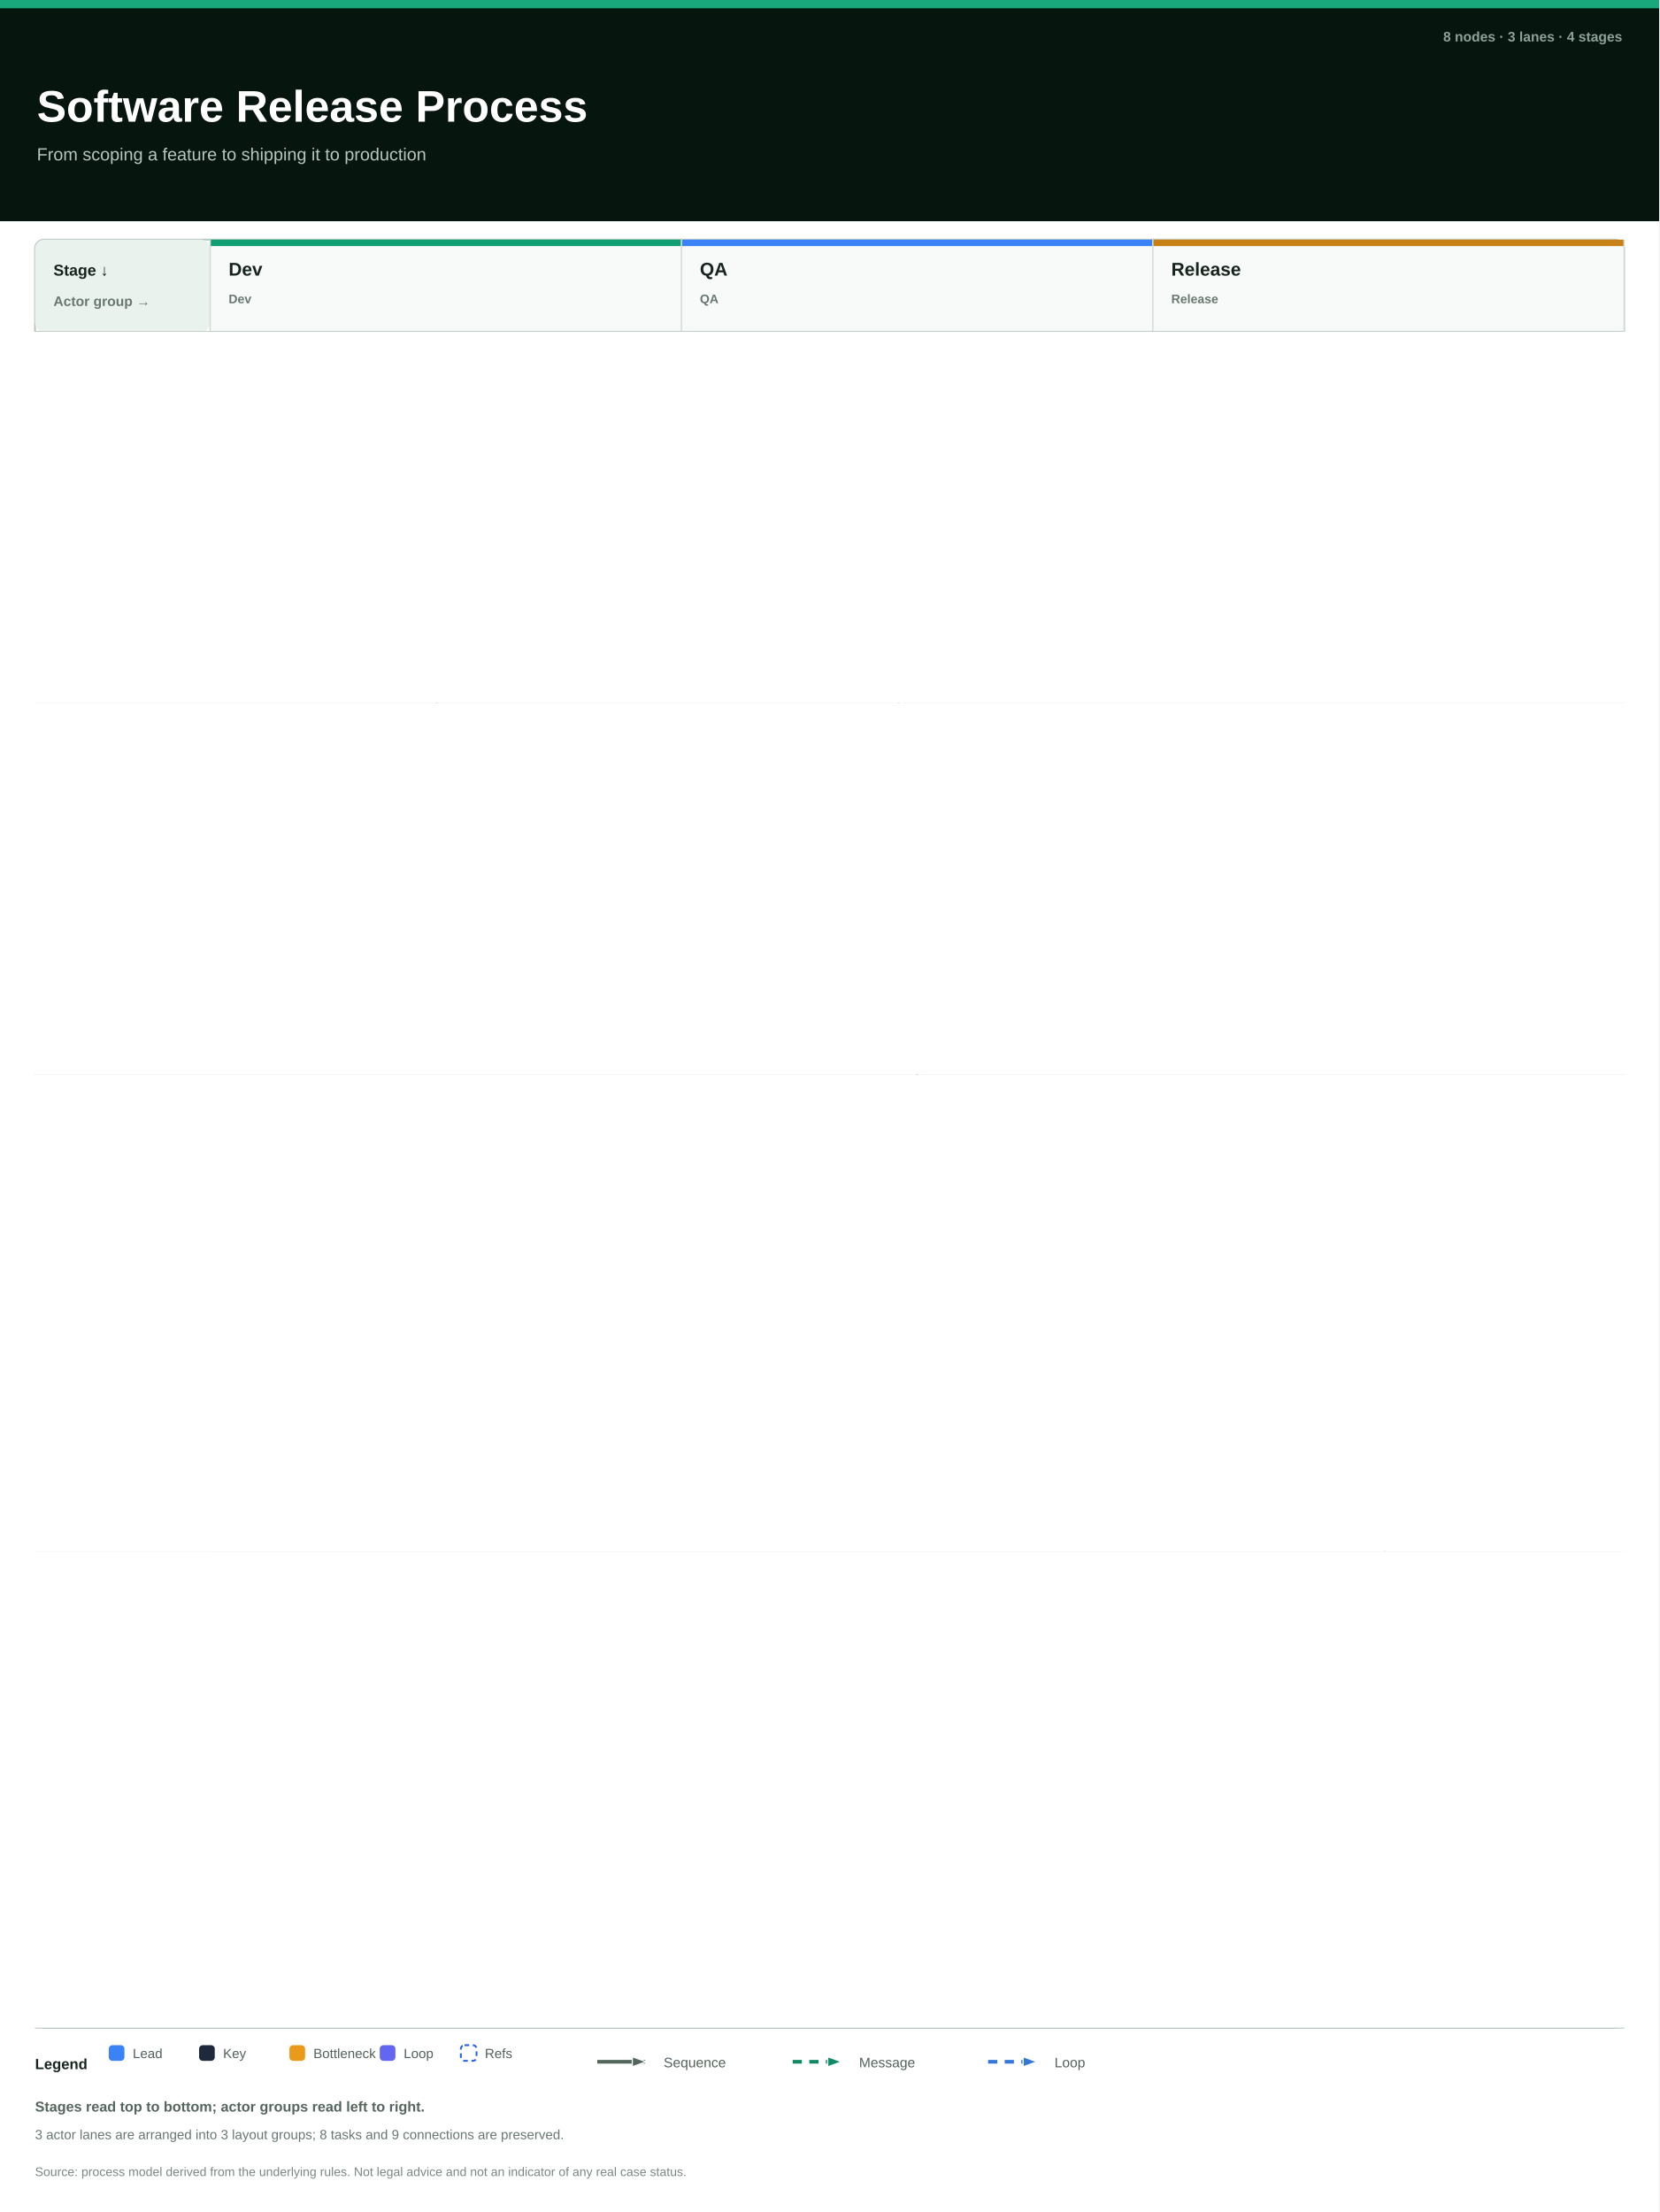
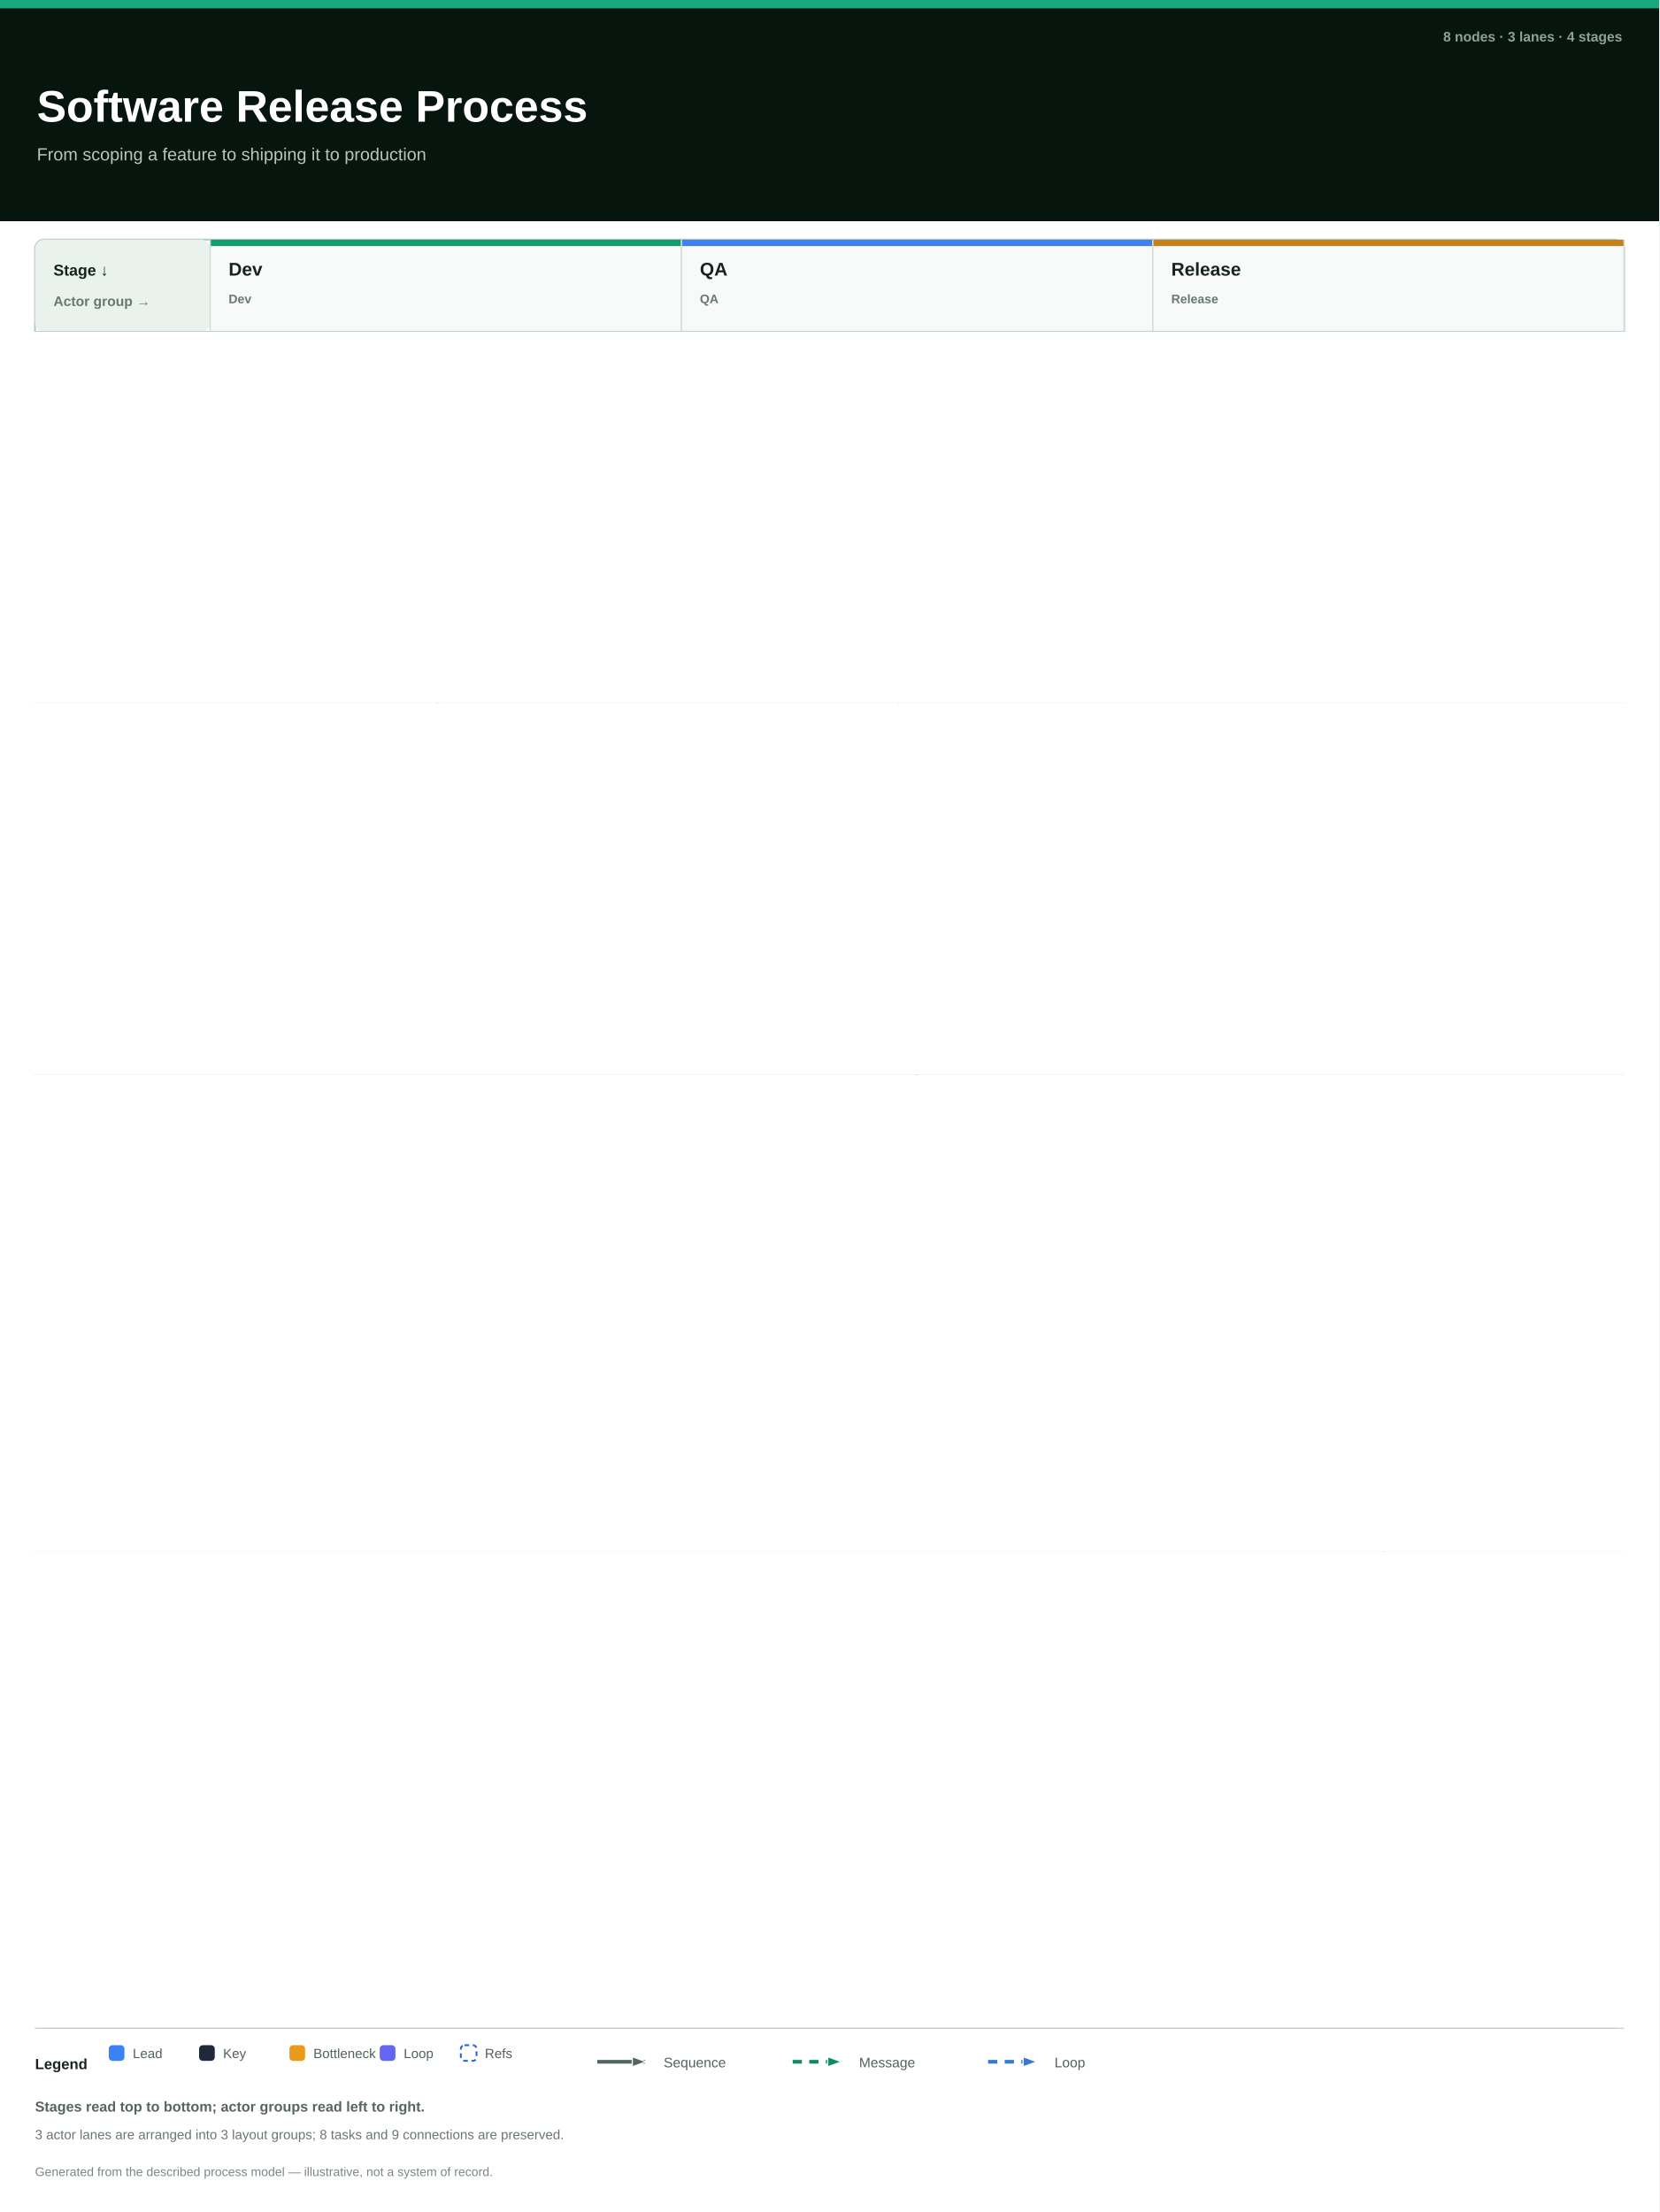
<svg xmlns="http://www.w3.org/2000/svg" width="1800" height="2400" viewBox="0 0 1800 2400">
  <g>
    <defs>
      <filter id="card-shadow" x="-20%" y="-25%" width="140%" height="160%">
        <feDropShadow dx="0" dy="3" stdDeviation="4" flood-color="#12271e" flood-opacity="0.10" />
      </filter>
      <marker id="arrow-sequence" markerWidth="17" markerHeight="13" refX="15" refY="6.5" orient="auto" markerUnits="userSpaceOnUse">
        <path d="M1,1 L16,6.5 L1,12 Z" fill="#53675d" stroke="#ffffff" stroke-width="1.3" stroke-linejoin="round" />
      </marker>
      <marker id="arrow-message" markerWidth="17" markerHeight="13" refX="15" refY="6.5" orient="auto" markerUnits="userSpaceOnUse">
        <path d="M1,1 L16,6.5 L1,12 Z" fill="#0f8a65" stroke="#ffffff" stroke-width="1.3" stroke-linejoin="round" />
      </marker>
      <marker id="arrow-loop" markerWidth="17" markerHeight="13" refX="15" refY="6.5" orient="auto" markerUnits="userSpaceOnUse">
        <path d="M1,1 L16,6.5 L1,12 Z" fill="#3478db" stroke="#ffffff" stroke-width="1.3" stroke-linejoin="round" />
      </marker>
      <style>
        text { font-family: -apple-system, "Segoe UI", "Helvetica Neue", Arial, "Apple SD Gothic Neo", "Noto Sans CJK KR", "Noto Sans KR", sans-serif; }
        .mono { font-family: "SFMono-Regular", "Menlo", monospace; }
      </style>
    </defs>
    <rect width="1800" height="2400" fill="#ffffff" />
    <rect x="0" y="0" width="1800" height="240" fill="#07150f" />
    <rect x="0" y="0" width="1800" height="9" fill="#18a87b" />
    <text x="1760" y="45" text-anchor="end" font-size="15" font-weight="700" fill="#8fa299">8 nodes · 3 lanes · 4 stages</text>
    <text x="40" y="132" font-size="48" font-weight="850" fill="#ffffff">Software Release Process</text>
    <text x="40" y="174" font-size="19" font-weight="520" fill="#b7c7bf">From scoping a feature to shipping it to production</text>
    <rect x="38" y="260" width="1724" height="1940" rx="10" fill="#ffffff" stroke="#b8c7bf" stroke-width="2" />
    <rect x="38" y="260" width="190" height="100" rx="10" fill="#eaf2ee" />
    <text x="58" y="299" font-size="17" font-weight="800" fill="#17231d">Stage ↓</text>
    <text x="58" y="332" font-size="15" font-weight="650" fill="#68776f">Actor group →</text>
    <rect x="38" y="360" width="1724" height="403" fill="#fbfcfb" />
    <rect x="38" y="360" width="190" height="403" fill="#e4f5ed" />
    <text x="58" y="392" class="mono" font-size="16" font-weight="800" fill="#1e293b" />
    <text x="58" y="425" font-size="19" font-weight="800" fill="#1e293b">
      <tspan x="58" dy="0">Plan</tspan>
    </text>
    <rect x="38" y="763" width="1724" height="403" fill="#8f949d" />
    <rect x="38" y="763" width="190" height="403" fill="#1e293b" />
    <text x="58" y="795" class="mono" font-size="16" font-weight="800" fill="#ffffff" />
    <text x="58" y="828" font-size="19" font-weight="800" fill="#ffffff">
      <tspan x="58" dy="0">Build</tspan>
    </text>
    <rect x="38" y="1166" width="1724" height="517" fill="#fbfcfb" />
    <rect x="38" y="1166" width="190" height="517" fill="#eef3f0" />
    <text x="58" y="1198" class="mono" font-size="16" font-weight="800" fill="#53645b" />
    <text x="58" y="1231" font-size="19" font-weight="800" fill="#53645b">
      <tspan x="58" dy="0">Test</tspan>
    </text>
    <rect x="38" y="1683" width="1724" height="517" fill="#8f949d" />
    <rect x="38" y="1683" width="190" height="517" fill="#1e293b" />
    <text x="58" y="1715" class="mono" font-size="16" font-weight="800" fill="#ffffff" />
    <text x="58" y="1748" font-size="19" font-weight="800" fill="#ffffff">
      <tspan x="58" dy="0">Ship</tspan>
    </text>
    <rect x="228" y="260" width="511.3" height="100" fill="#f7faf8" />
    <rect x="228" y="260" width="511.3" height="7" fill="#0f9f72" />
    <text x="248" y="299" font-size="20" font-weight="800" fill="#17231d">Dev</text>
    <text x="248" y="329" font-size="13.5" font-weight="600" fill="#68776f">
      <tspan x="248" dy="0">Dev</tspan>
    </text>
    <rect x="739.3" y="260" width="511.3" height="100" fill="#f7faf8" />
    <rect x="739.3" y="260" width="511.3" height="7" fill="#3b82f6" />
    <text x="759.3" y="299" font-size="20" font-weight="800" fill="#17231d">QA</text>
    <text x="759.3" y="329" font-size="13.5" font-weight="600" fill="#68776f">
      <tspan x="759.3" dy="0">QA</tspan>
    </text>
    <rect x="1250.7" y="260" width="511.3" height="100" fill="#f7faf8" />
    <rect x="1250.7" y="260" width="511.3" height="7" fill="#c78116" />
    <text x="1270.7" y="299" font-size="20" font-weight="800" fill="#17231d">Release</text>
    <text x="1270.7" y="329" font-size="13.5" font-weight="600" fill="#68776f">
      <tspan x="1270.7" dy="0">Release</tspan>
    </text>
    <line x1="228" y1="260" x2="228" y2="2200" stroke="#d3dcd7" stroke-width="1.5" />
    <line x1="739.3" y1="260" x2="739.3" y2="2200" stroke="#d3dcd7" stroke-width="1.5" />
    <line x1="1250.7" y1="260" x2="1250.7" y2="2200" stroke="#d3dcd7" stroke-width="1.5" />
    <line x1="1762" y1="260" x2="1762" y2="2200" stroke="#d3dcd7" stroke-width="1.5" />
    <line x1="38" y1="360" x2="1762" y2="360" stroke="#b8c7bf" stroke-width="2" />
    <line x1="38" y1="360" x2="1762" y2="360" stroke="#c8d3cd" stroke-width="1.5" />
    <line x1="38" y1="763" x2="1762" y2="763" stroke="#c8d3cd" stroke-width="1.5" />
    <line x1="38" y1="1166" x2="1762" y2="1166" stroke="#c8d3cd" stroke-width="1.5" />
    <line x1="38" y1="1683" x2="1762" y2="1683" stroke="#c8d3cd" stroke-width="1.5" />
    <line x1="38" y1="2200" x2="1762" y2="2200" stroke="#b8c7bf" stroke-width="2" />
    <path d="M 473.7 606.5 V 751 H 473.7 V 911.5" fill="none" stroke="#ffffff" stroke-width="7.4" stroke-linecap="round" stroke-linejoin="round" opacity="0.94" />
    <path d="M 473.7 606.5 V 751 H 473.7 V 911.5" fill="none" stroke="#53675d" stroke-width="3.4" marker-end="url(#arrow-sequence)" stroke-linecap="round" stroke-linejoin="round" opacity="0.96" />
    <path d="M 618.7 971 H 832 V 967 H 852" fill="none" stroke="#ffffff" stroke-width="7.4" stroke-linecap="round" stroke-linejoin="round" opacity="0.94" />
    <path d="M 618.7 971 H 832 V 967 H 852" fill="none" stroke="#53675d" stroke-width="3.4" marker-end="url(#arrow-sequence)" stroke-linecap="round" stroke-linejoin="round" opacity="0.96" />
    <path d="M 481.7 606.5 V 735 H 975 V 911.5" fill="none" stroke="#ffffff" stroke-width="7.4" stroke-dasharray="11 8" stroke-linecap="round" stroke-linejoin="round" opacity="0.94" />
    <path d="M 481.7 606.5 V 735 H 975 V 911.5" fill="none" stroke="#0f8a65" stroke-width="3.4" stroke-dasharray="11 8" marker-end="url(#arrow-message)" stroke-linecap="round" stroke-linejoin="round" opacity="0.96" />
    <path d="M 1003 1009.5 V 1138 H 995 V 1314.5" fill="none" stroke="#ffffff" stroke-width="7.4" stroke-linecap="round" stroke-linejoin="round" opacity="0.94" />
    <path d="M 1003 1009.5 V 1138 H 995 V 1314.5" fill="none" stroke="#53675d" stroke-width="3.4" marker-end="url(#arrow-sequence)" stroke-linecap="round" stroke-linejoin="round" opacity="0.96" />
    <path d="M 1021 1412.5 V 1428.5 H 983 V 1428.5" fill="none" stroke="#ffffff" stroke-width="7.4" stroke-linecap="round" stroke-linejoin="round" opacity="0.94" />
    <path d="M 1021 1412.5 V 1428.5 H 983 V 1428.5" fill="none" stroke="#53675d" stroke-width="3.4" marker-end="url(#arrow-sequence)" stroke-linecap="round" stroke-linejoin="round" opacity="0.96" />
    <path d="M 860 1468.5 H 646.7 V 1431 H 626.7" fill="none" stroke="#ffffff" stroke-width="8" stroke-dasharray="10 8" stroke-linecap="round" stroke-linejoin="round" opacity="0.94" />
    <path d="M 860 1468.5 H 646.7 V 1431 H 626.7" fill="none" stroke="#3478db" stroke-width="4" stroke-dasharray="10 8" marker-end="url(#arrow-loop)" stroke-linecap="round" stroke-linejoin="round" opacity="0.96" />
    <path d="M 618.7 1420.5 H 819 V 1357 H 852" fill="none" stroke="#ffffff" stroke-width="7.4" stroke-linecap="round" stroke-linejoin="round" opacity="0.94" />
    <path d="M 618.7 1420.5 H 819 V 1357 H 852" fill="none" stroke="#53675d" stroke-width="3.4" marker-end="url(#arrow-sequence)" stroke-linecap="round" stroke-linejoin="round" opacity="0.96" />
    <path d="M 1009 1526.5 V 1639 H 1502.3 V 1831.5" fill="none" stroke="#ffffff" stroke-width="7.4" stroke-linecap="round" stroke-linejoin="round" opacity="0.94" />
    <path d="M 1009 1526.5 V 1639 H 1502.3 V 1831.5" fill="none" stroke="#53675d" stroke-width="3.4" marker-end="url(#arrow-sequence)" stroke-linecap="round" stroke-linejoin="round" opacity="0.96" />
    <path d="M 1516.3 1929.5 V 1945.5 H 1500.3 V 1945.5" fill="none" stroke="#ffffff" stroke-width="7.4" stroke-linecap="round" stroke-linejoin="round" opacity="0.94" />
    <path d="M 1516.3 1929.5 V 1945.5 H 1500.3 V 1945.5" fill="none" stroke="#53675d" stroke-width="3.4" marker-end="url(#arrow-sequence)" stroke-linecap="round" stroke-linejoin="round" opacity="0.96" />
    <rect x="672.3" y="703" width="112.1" height="30" rx="6" fill="#ffffff" stroke="#0f8a65" stroke-width="1.4" />
    <text x="728.3" y="723" text-anchor="middle" font-size="14" font-weight="750" fill="#0f8a65">scope brief</text>
    <rect x="679.2" y="1417.8" width="120.2" height="30" rx="6" fill="#ffffff" stroke="#3478db" stroke-width="1.4" />
    <text x="739.3" y="1437.8" text-anchor="middle" font-size="14" font-weight="750" fill="#3478db">needs rework</text>
    <rect x="691.3" y="1356.8" width="96" height="30" rx="6" fill="#ffffff" stroke="#53675d" stroke-width="1.4" />
    <text x="739.3" y="1376.8" text-anchor="middle" font-size="14" font-weight="750" fill="#53675d">retest</text>
    <rect x="1207.7" y="1607" width="96" height="30" rx="6" fill="#ffffff" stroke="#53675d" stroke-width="1.4" />
    <text x="1255.7" y="1627" text-anchor="middle" font-size="14" font-weight="750" fill="#53675d">passes</text>
    <g filter="url(#card-shadow)">
      <rect x="348.7" y="516.5" width="270" height="90" rx="8" fill="#eef6ff" stroke="#3b82f6" stroke-width="2.3" />
      <rect x="348.7" y="516.5" width="6" height="90" rx="3" fill="#3b82f6" />
      <text x="363.7" y="536.5" class="mono" font-size="12.5" font-weight="750" fill="#3563a8">n1</text>
      <rect x="558.7" y="523.5" width="50" height="24" rx="5" fill="#3b82f6" opacity="0.14" />
      <text x="583.7" y="540.5" text-anchor="middle" font-size="12" font-weight="800" fill="#1e3a5f">Lead</text>
      <text x="363.7" y="573.5" font-size="15.5" font-weight="800" fill="#1e3a5f">
        <tspan x="363.7" dy="0">Define scope</tspan>
      </text>
      <text x="363.7" y="598.5" font-size="11" font-weight="650" fill="#3563a8">Scope the feature and write the design…</text>
    </g>
    <g filter="url(#card-shadow)">
      <rect x="348.7" y="919.5" width="270" height="90" rx="8" fill="#1e293b" stroke="#1e293b" stroke-width="2.3" />
      <rect x="348.7" y="919.5" width="6" height="90" rx="3" fill="#1e293b" />
      <text x="363.7" y="939.5" class="mono" font-size="12.5" font-weight="750" fill="#cbd5e1">n2</text>
      <rect x="558.7" y="926.5" width="50" height="24" rx="5" fill="#ffffff" opacity="0.18" />
      <text x="583.7" y="943.5" text-anchor="middle" font-size="12" font-weight="800" fill="#ffffff">Key</text>
      <text x="363.7" y="976.5" font-size="15.5" font-weight="800" fill="#ffffff">
        <tspan x="363.7" dy="0">Implement feature</tspan>
      </text>
      <text x="363.7" y="1001.5" font-size="11" font-weight="650" fill="#cbd5e1">Dev</text>
    </g>
    <g filter="url(#card-shadow)">
      <rect x="860" y="919.5" width="270" height="90" rx="8" fill="#ffffff" stroke="#cbd5e1" stroke-width="2.3" />
      <rect x="860" y="919.5" width="6" height="90" rx="3" fill="#cbd5e1" />
      <text x="875" y="939.5" class="mono" font-size="12.5" font-weight="750" fill="#64748b">n3</text>
      <rect x="1070" y="926.5" width="50" height="24" rx="5" fill="#cbd5e1" opacity="0.14" />
      <text x="1095" y="943.5" text-anchor="middle" font-size="12" font-weight="800" fill="#1f2937">Step</text>
      <text x="875" y="976.5" font-size="15.5" font-weight="800" fill="#1f2937">
        <tspan x="875" dy="0">Write test plan</tspan>
      </text>
      <text x="875" y="1001.5" font-size="11" font-weight="650" fill="#64748b">QA</text>
    </g>
    <g filter="url(#card-shadow)">
      <rect x="860" y="1322.5" width="270" height="90" rx="8" fill="#ffffff" stroke="#cbd5e1" stroke-width="2.3" />
      <rect x="860" y="1322.5" width="6" height="90" rx="3" fill="#cbd5e1" />
      <text x="875" y="1342.5" class="mono" font-size="12.5" font-weight="750" fill="#64748b">n4</text>
      <rect x="1070" y="1329.5" width="50" height="24" rx="5" fill="#cbd5e1" opacity="0.14" />
      <text x="1095" y="1346.5" text-anchor="middle" font-size="12" font-weight="800" fill="#1f2937">Step</text>
      <text x="875" y="1379.5" font-size="15.5" font-weight="800" fill="#1f2937">
        <tspan x="875" dy="0">Run test suite</tspan>
      </text>
      <text x="875" y="1404.5" font-size="11" font-weight="650" fill="#64748b">QA</text>
    </g>
    <g filter="url(#card-shadow)">
      <rect x="860" y="1436.5" width="270" height="90" rx="8" fill="#fff7ed" stroke="#ea9a1a" stroke-width="2.3" />
      <rect x="860" y="1436.5" width="6" height="90" rx="3" fill="#ea9a1a" />
      <text x="875" y="1456.5" class="mono" font-size="12.5" font-weight="750" fill="#a8620a">n5</text>
      <rect x="1070" y="1443.5" width="50" height="24" rx="5" fill="#ea9a1a" opacity="0.14" />
      <text x="1095" y="1460.5" text-anchor="middle" font-size="12" font-weight="800" fill="#7c4a03">Bottleneck</text>
      <text x="875" y="1493.5" font-size="15.5" font-weight="800" fill="#7c4a03">
        <tspan x="875" dy="0">Triage failures</tspan>
      </text>
      <text x="875" y="1518.5" font-size="11" font-weight="650" fill="#a8620a">Frequent stalls waiting on flaky-test…</text>
    </g>
    <g filter="url(#card-shadow)">
      <rect x="348.7" y="1379.5" width="270" height="90" rx="8" fill="#eef2ff" stroke="#6366f1" stroke-width="2.3" />
      <rect x="348.7" y="1379.5" width="6" height="90" rx="3" fill="#6366f1" />
      <text x="363.7" y="1399.5" class="mono" font-size="12.5" font-weight="750" fill="#4f46e5">n6</text>
      <rect x="558.7" y="1386.5" width="50" height="24" rx="5" fill="#6366f1" opacity="0.14" />
      <text x="583.7" y="1403.5" text-anchor="middle" font-size="12" font-weight="800" fill="#312e81">Loop</text>
      <text x="363.7" y="1436.5" font-size="15.5" font-weight="800" fill="#312e81">
        <tspan x="363.7" dy="0">Rework implementation</tspan>
      </text>
      <text x="363.7" y="1461.5" font-size="11" font-weight="650" fill="#4f46e5">Re-entered from QA triage when a fail…</text>
    </g>
    <g filter="url(#card-shadow)">
      <rect x="1371.3" y="1839.5" width="270" height="90" rx="8" fill="#1e293b" stroke="#1e293b" stroke-width="2.3" />
      <rect x="1371.3" y="1839.5" width="6" height="90" rx="3" fill="#1e293b" />
      <text x="1386.3" y="1859.5" class="mono" font-size="12.5" font-weight="750" fill="#cbd5e1">n7</text>
      <rect x="1581.3" y="1846.5" width="50" height="24" rx="5" fill="#ffffff" opacity="0.18" />
      <text x="1606.3" y="1863.5" text-anchor="middle" font-size="12" font-weight="800" fill="#ffffff">Key</text>
      <text x="1386.3" y="1896.5" font-size="15.5" font-weight="800" fill="#ffffff">
        <tspan x="1386.3" dy="0">Package build</tspan>
      </text>
      <text x="1386.3" y="1921.5" font-size="11" font-weight="650" fill="#cbd5e1">Release</text>
    </g>
    <g filter="url(#card-shadow)">
      <rect x="1371.3" y="1953.5" width="270" height="90" rx="8" fill="#eef6ff" stroke="#3b82f6" stroke-width="2.3" />
      <rect x="1371.3" y="1953.5" width="6" height="90" rx="3" fill="#3b82f6" />
      <text x="1386.3" y="1973.5" class="mono" font-size="12.5" font-weight="750" fill="#3563a8">n8</text>
      <rect x="1581.3" y="1960.5" width="50" height="24" rx="5" fill="#3b82f6" opacity="0.14" />
      <text x="1606.3" y="1977.5" text-anchor="middle" font-size="12" font-weight="800" fill="#1e3a5f">Lead</text>
      <text x="1386.3" y="2010.5" font-size="15.5" font-weight="800" fill="#1e3a5f">
        <tspan x="1386.3" dy="0">Deploy to production</tspan>
      </text>
      <text x="1386.3" y="2035.5" font-size="11" font-weight="650" fill="#3563a8">Release</text>
    </g>
    <text x="38" y="2245" font-size="16" font-weight="800" fill="#18251e">Legend</text>
    <rect x="118" y="2219" width="17" height="17" rx="4" fill="#3b82f6" />
    <text x="144" y="2233" font-size="14.5" fill="#526159">Lead</text>
    <rect x="216" y="2219" width="17" height="17" rx="4" fill="#1e293b" />
    <text x="242" y="2233" font-size="14.5" fill="#526159">Key</text>
    <rect x="314" y="2219" width="17" height="17" rx="4" fill="#ea9a1a" />
    <text x="340" y="2233" font-size="14.5" fill="#526159">Bottleneck</text>
    <rect x="412" y="2219" width="17" height="17" rx="4" fill="#6366f1" />
    <text x="438" y="2233" font-size="14.5" fill="#526159">Loop</text>
    <rect x="500" y="2219" width="17" height="17" rx="4" fill="none" stroke="#2563eb" stroke-width="2" stroke-dasharray="5 4" />
    <text x="526" y="2233" font-size="14.5" fill="#526159">Refs</text>
    <line x1="648" y1="2237" x2="700" y2="2237" stroke="#53675d" stroke-width="4" marker-end="url(#arrow-sequence)" />
    <text x="720" y="2243" font-size="15" fill="#526159">Sequence</text>
    <line x1="860" y1="2237" x2="912" y2="2237" stroke="#0f8a65" stroke-width="4" stroke-dasharray="10 8" marker-end="url(#arrow-message)" />
    <text x="932" y="2243" font-size="15" fill="#526159">Message</text>
    <line x1="1072" y1="2237" x2="1124" y2="2237" stroke="#3478db" stroke-width="4" stroke-dasharray="10 8" marker-end="url(#arrow-loop)" />
    <text x="1144" y="2243" font-size="15" fill="#526159">Loop</text>
    <text x="38" y="2291" font-size="15.5" font-weight="650" fill="#56655d">Stages read top to bottom; actor groups read left to right.</text>
    <text x="38" y="2321" font-size="14.5" fill="#68776f">3 actor lanes are arranged into 3 layout groups; 8 tasks and 9 connections are preserved.</text>
-     <text x="38" y="2361" font-size="13.5" fill="#7b8881">Source: process model derived from the underlying rules. Not legal advice and not an indicator of any real case status.</text>
+     <text x="38" y="2361" font-size="13.5" fill="#7b8881">Generated from the described process model — illustrative, not a system of record.</text>
  </g>
  <g>
    <rect x="0" y="360" width="1800" height="403" fill="#ffffff">
      <animate attributeName="opacity" dur="5.40s" repeatCount="indefinite" values="1;1;0;0" keyTimes="0;0;0.111;1" calcMode="linear" />
    </rect>
    <rect x="0" y="763" width="1800" height="403" fill="#ffffff">
      <animate attributeName="opacity" dur="5.40s" repeatCount="indefinite" values="1;1;0;0" keyTimes="0;0.157;0.269;1" calcMode="linear" />
    </rect>
    <rect x="0" y="1166" width="1800" height="517" fill="#ffffff">
      <animate attributeName="opacity" dur="5.40s" repeatCount="indefinite" values="1;1;0;0" keyTimes="0;0.315;0.426;1" calcMode="linear" />
    </rect>
    <rect x="0" y="1683" width="1800" height="517" fill="#ffffff">
      <animate attributeName="opacity" dur="5.40s" repeatCount="indefinite" values="1;1;0;0" keyTimes="0;0.472;0.583;1" calcMode="linear" />
    </rect>
  </g>
</svg>
